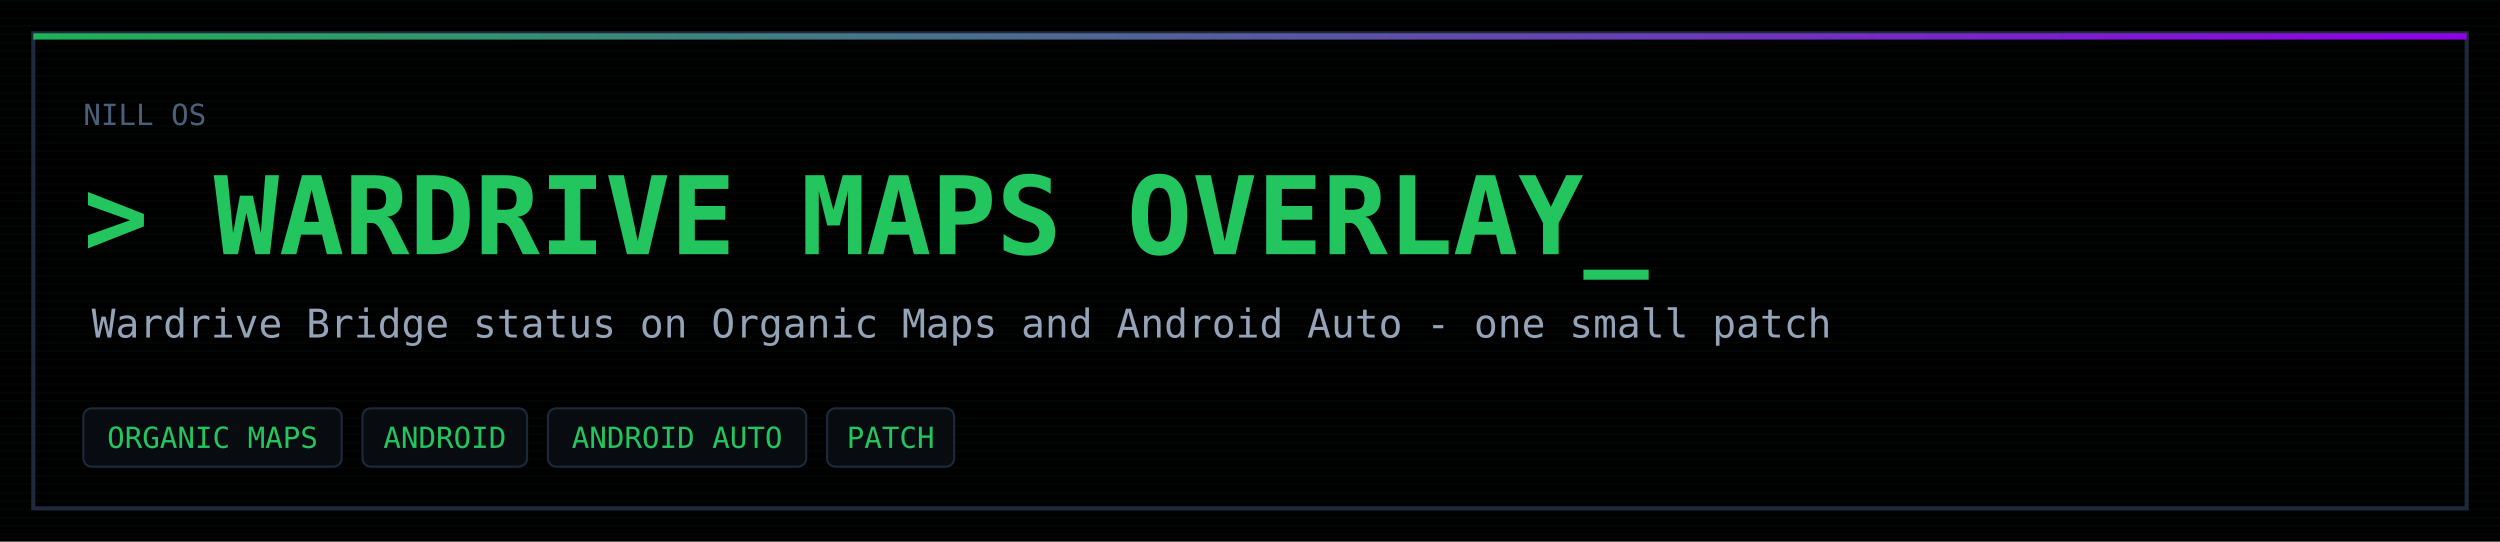
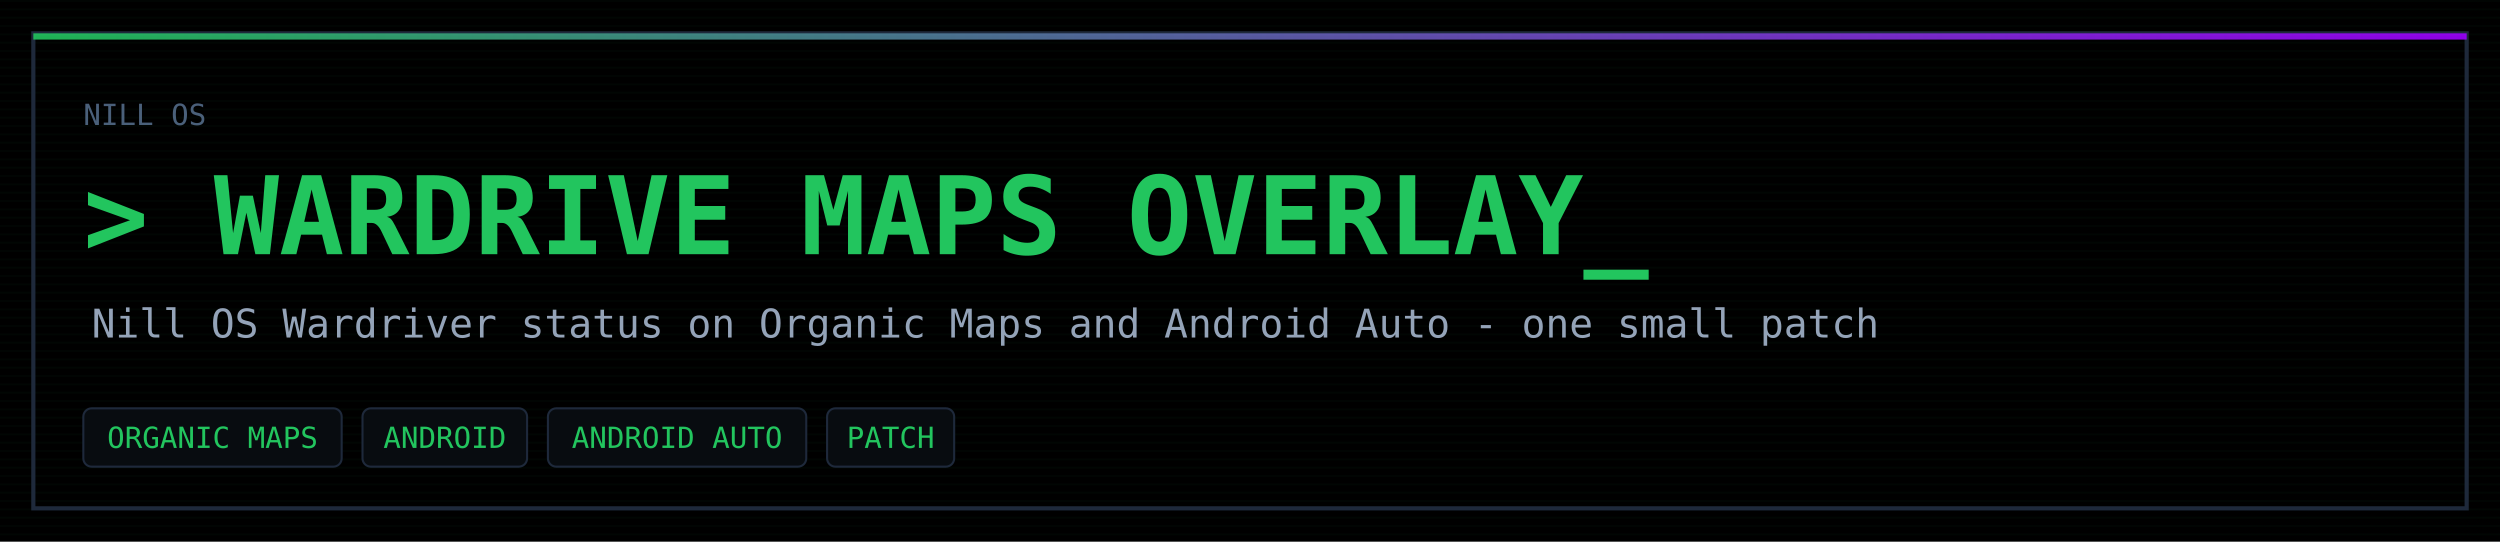
<svg xmlns="http://www.w3.org/2000/svg" width="1200" height="260" viewBox="0 0 1200 260" role="img" aria-label="WARDRIVE MAPS OVERLAY">
  <style>
    .mono { font-family: ui-monospace, 'SFMono-Regular', 'DejaVu Sans Mono', Menlo, Consolas, monospace; }
    .cursor { animation: blink 1.1s steps(1) infinite; }
    @keyframes blink { 50% { opacity: 0; } }
  </style>
  <defs>
    <pattern id="lines" width="4" height="4" patternUnits="userSpaceOnUse">
      <rect width="4" height="1" fill="#22C55E" opacity="0.03" />
    </pattern>
    <linearGradient id="glow" x1="0" y1="0" x2="1" y2="0">
      <stop offset="0" stop-color="#22C55E" stop-opacity="0.9" />
      <stop offset="1" stop-color="#9D00FF" stop-opacity="0.9" />
    </linearGradient>
  </defs>
  <rect width="1200" height="260" fill="#000000" />
  <rect width="1200" height="260" fill="url(#lines)" />
  <rect x="16" y="16" width="1168" height="228" fill="none" stroke="#1E293B" stroke-width="2" />
  <rect x="16" y="16" width="1168" height="3" fill="url(#glow)" />
  <g class="mono">
    <text x="40" y="60" font-size="14" fill="#4A607A">NILL OS</text>
    <text x="40" y="122" font-size="52" font-weight="700" fill="#22C55E">&gt; WARDRIVE MAPS OVERLAY<tspan class="cursor">_</tspan>
    </text>
-     <text x="44" y="162" font-size="19" fill="#94A3B8">Wardrive Bridge status on Organic Maps and Android Auto - one small patch</text>
+     <text x="44" y="162" font-size="19" fill="#94A3B8">Nill OS Wardriver status on Organic Maps and Android Auto - one small patch</text>
    <rect x="40" y="196" width="124" height="28" rx="4" fill="#080C10" stroke="#1E293B" />
    <text x="102.0" y="215" font-size="14" fill="#22C55E" text-anchor="middle">ORGANIC MAPS</text>
    <rect x="174" y="196" width="79" height="28" rx="4" fill="#080C10" stroke="#1E293B" />
    <text x="213.5" y="215" font-size="14" fill="#22C55E" text-anchor="middle">ANDROID</text>
    <rect x="263" y="196" width="124" height="28" rx="4" fill="#080C10" stroke="#1E293B" />
    <text x="325.0" y="215" font-size="14" fill="#22C55E" text-anchor="middle">ANDROID AUTO</text>
    <rect x="397" y="196" width="61" height="28" rx="4" fill="#080C10" stroke="#1E293B" />
    <text x="427.5" y="215" font-size="14" fill="#22C55E" text-anchor="middle">PATCH</text>
  </g>
</svg>
